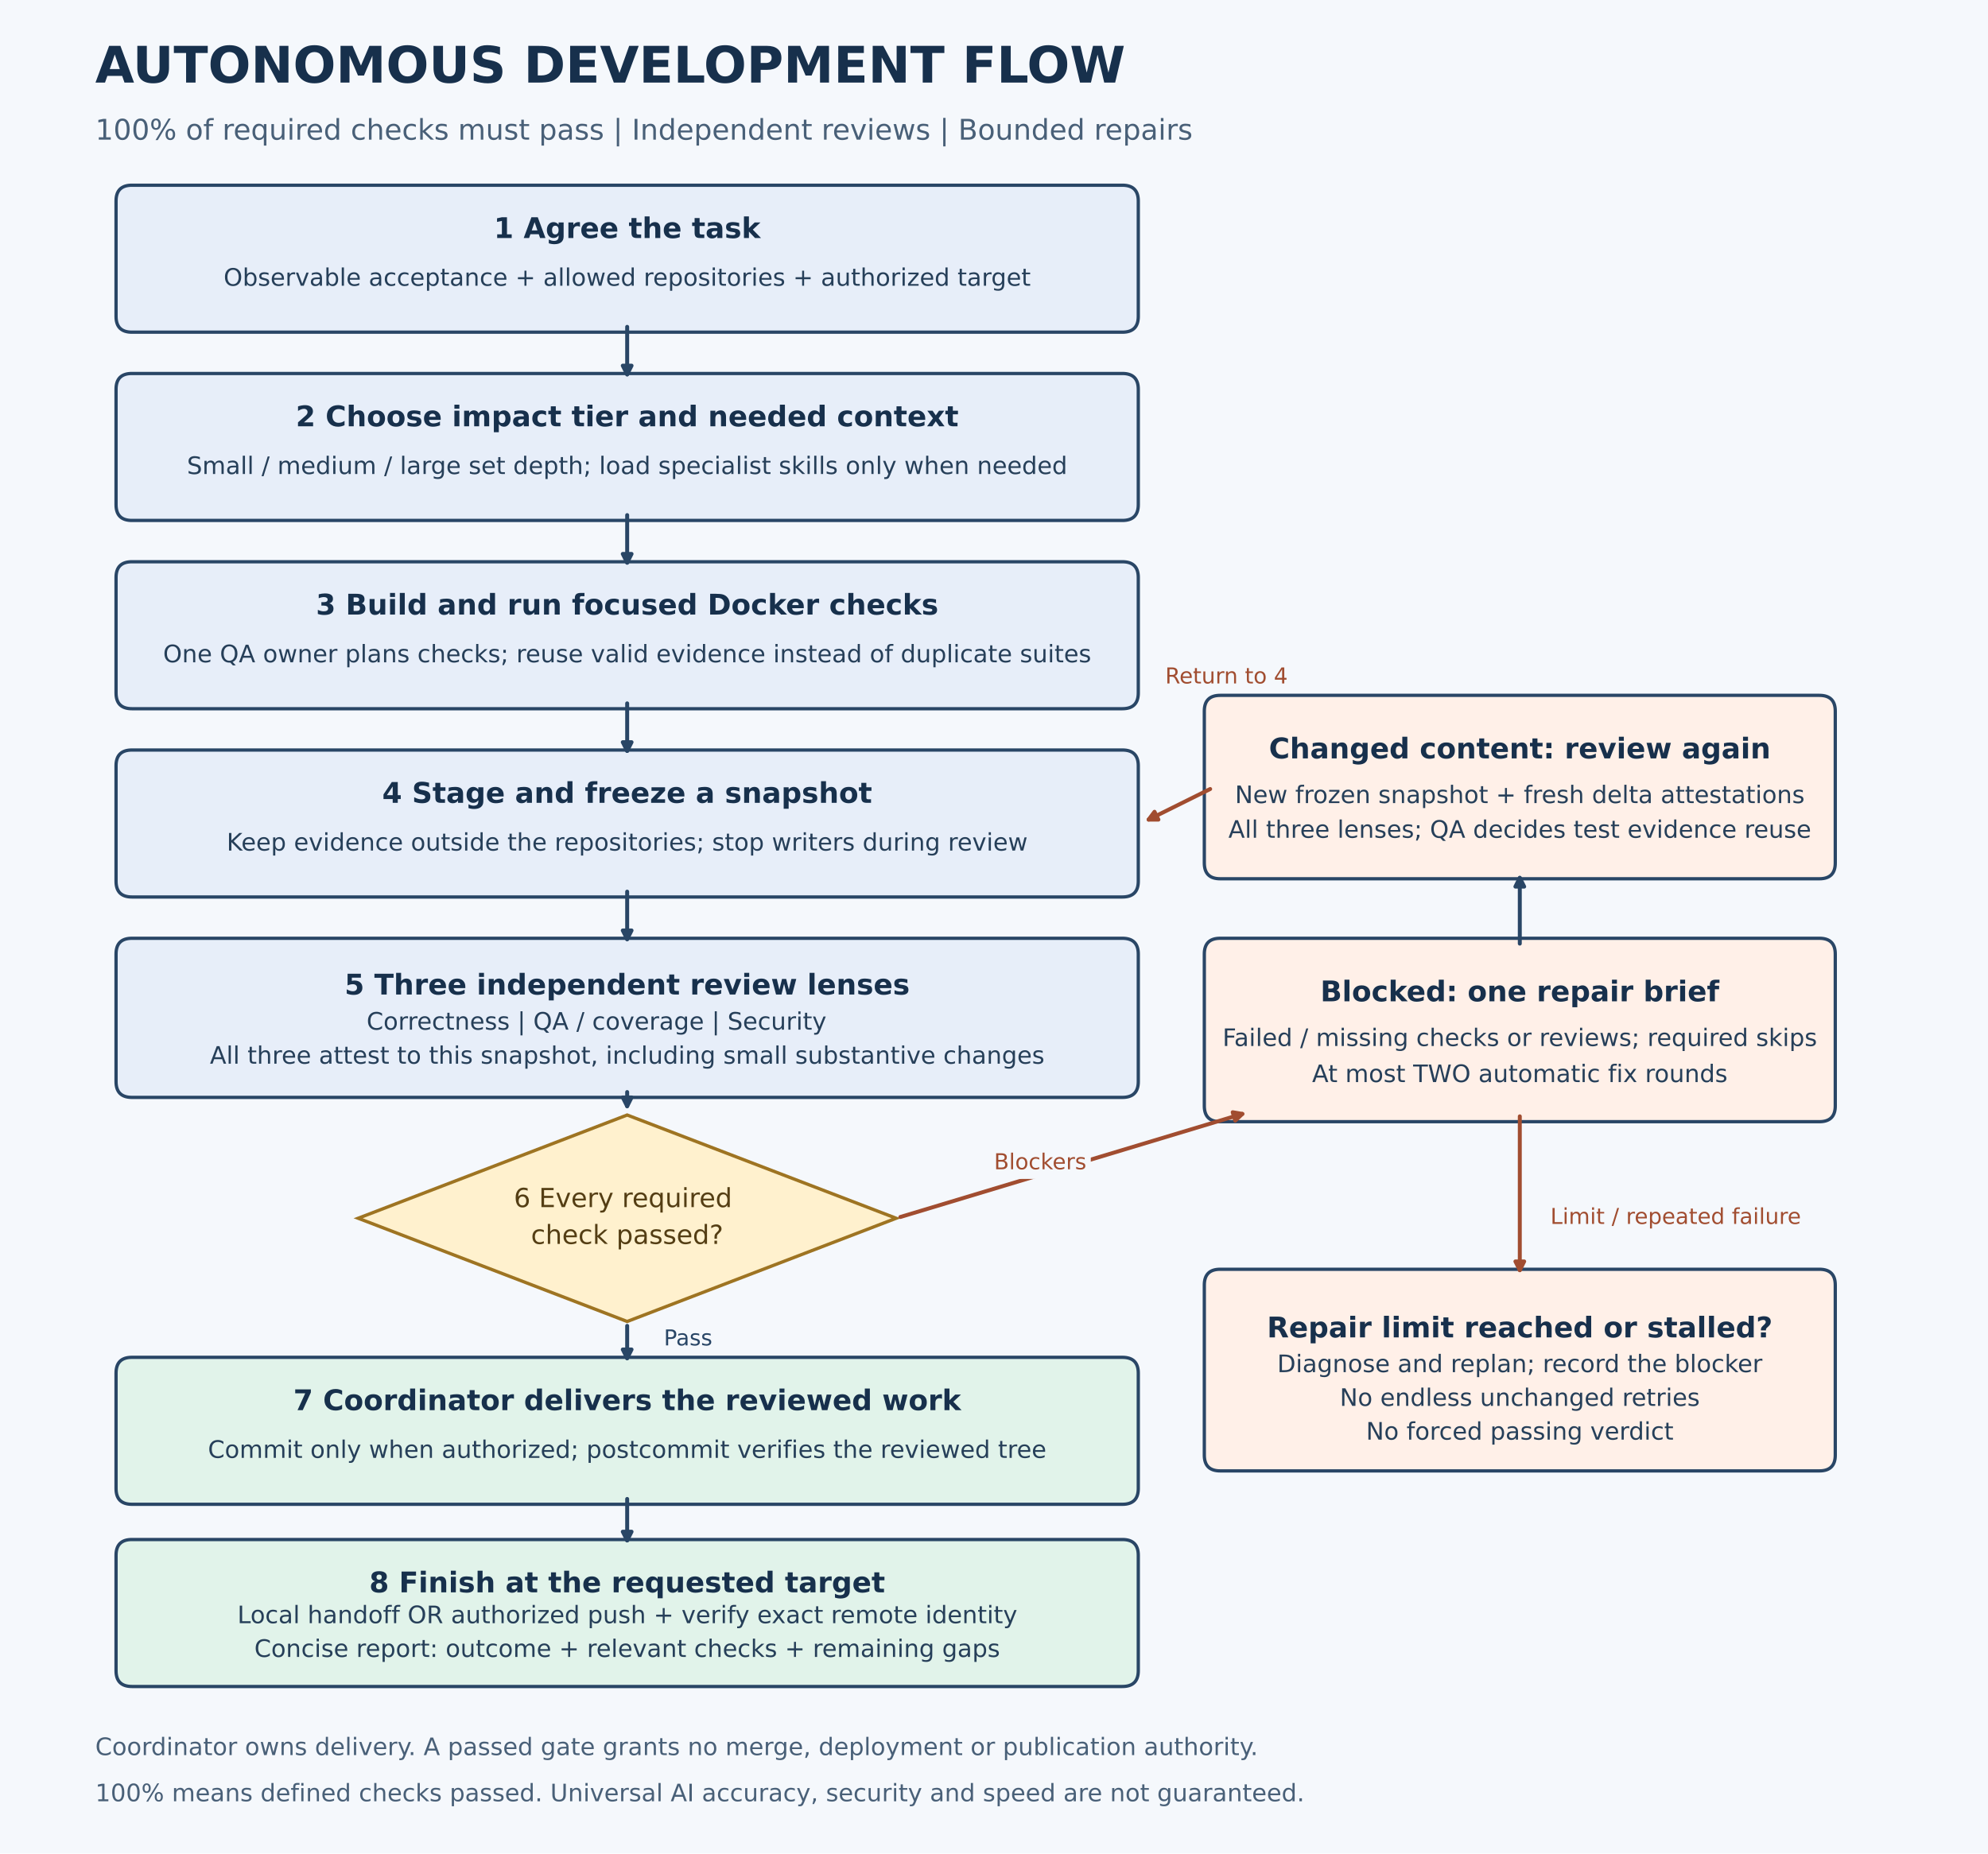
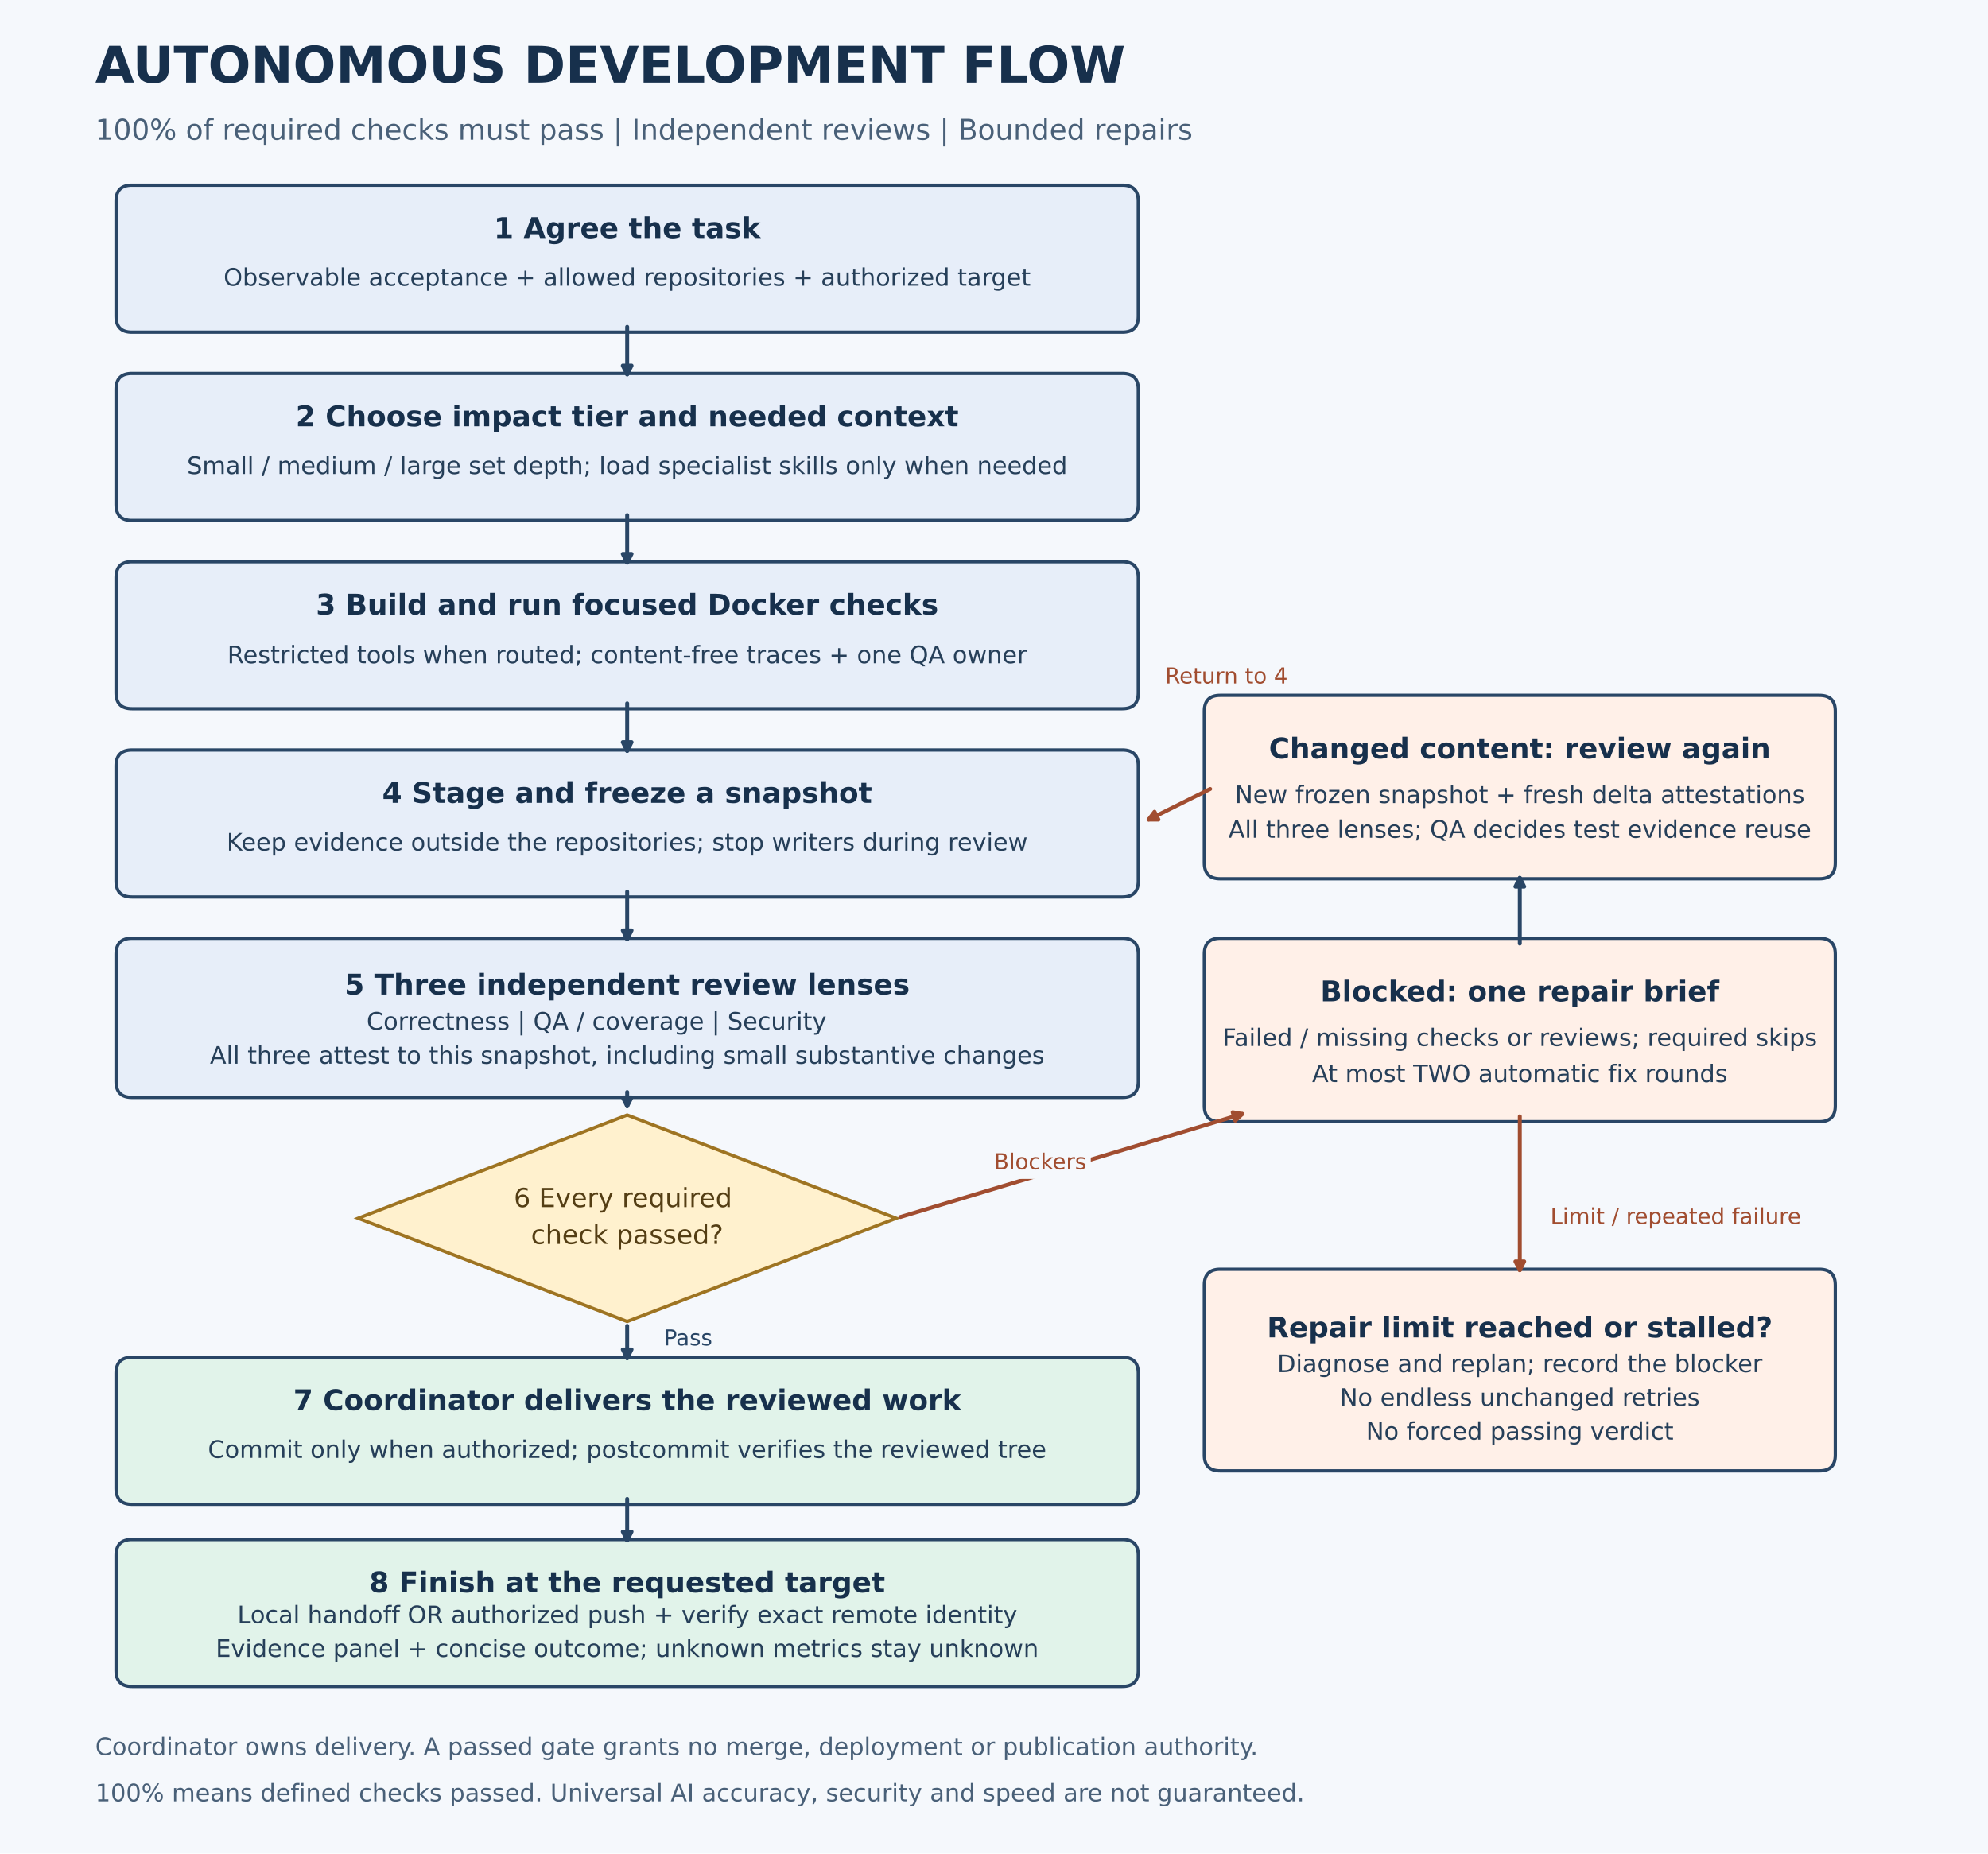
<svg xmlns="http://www.w3.org/2000/svg" width="907.2pt" height="846pt" viewBox="0 0 907.2 846" version="1.1">
  <defs>
    <style type="text/css">*{stroke-linejoin: round; stroke-linecap: butt}</style>
  </defs>
  <g id="figure_1">
    <g id="patch_1">
      <path d="M 0 846 L 907.2 846 L 907.2 0 L 0 0 z " style="fill: #f5f8fc" />
    </g>
    <g id="axes_1">
      <g id="patch_2">
-         <path d="M 60.21 151.621 L 512.19 151.621 Q 519.444 151.621 519.444 144.414 L 519.444 91.746 Q 519.444 84.539 512.19 84.539 L 60.21 84.539 Q 52.956 84.539 52.956 91.746 L 52.956 144.414 Q 52.956 151.621 60.21 151.621 z " clip-path="url(#p273cbc92fc)" style="fill: #e7eef9; stroke: #294666; stroke-width: 1.5; stroke-linejoin: miter" />
+         <path d="M 60.21 151.621 L 512.19 151.621 Q 519.444 151.621 519.444 144.414 L 519.444 91.746 Q 519.444 84.539 512.19 84.539 L 60.21 84.539 Q 52.956 84.539 52.956 91.746 L 52.956 144.414 Q 52.956 151.621 60.21 151.621 z " clip-path="url(#p154a0cc6bc)" style="fill: #e7eef9; stroke: #294666; stroke-width: 1.5; stroke-linejoin: miter" />
      </g>
      <g id="patch_3">
-         <path d="M 60.21 237.553 L 512.19 237.553 Q 519.444 237.553 519.444 230.346 L 519.444 177.678 Q 519.444 170.471 512.19 170.471 L 60.21 170.471 Q 52.956 170.471 52.956 177.678 L 52.956 230.346 Q 52.956 237.553 60.21 237.553 z " clip-path="url(#p273cbc92fc)" style="fill: #e7eef9; stroke: #294666; stroke-width: 1.5; stroke-linejoin: miter" />
+         <path d="M 60.21 237.553 L 512.19 237.553 Q 519.444 237.553 519.444 230.346 L 519.444 177.678 Q 519.444 170.471 512.19 170.471 L 60.21 170.471 Q 52.956 170.471 52.956 177.678 L 52.956 230.346 Q 52.956 237.553 60.21 237.553 z " clip-path="url(#p154a0cc6bc)" style="fill: #e7eef9; stroke: #294666; stroke-width: 1.5; stroke-linejoin: miter" />
      </g>
      <g id="patch_4">
-         <path d="M 60.21 323.485 L 512.19 323.485 Q 519.444 323.485 519.444 316.278 L 519.444 263.61 Q 519.444 256.403 512.19 256.403 L 60.21 256.403 Q 52.956 256.403 52.956 263.61 L 52.956 316.278 Q 52.956 323.485 60.21 323.485 z " clip-path="url(#p273cbc92fc)" style="fill: #e7eef9; stroke: #294666; stroke-width: 1.5; stroke-linejoin: miter" />
+         <path d="M 60.21 323.485 L 512.19 323.485 Q 519.444 323.485 519.444 316.278 L 519.444 263.61 Q 519.444 256.403 512.19 256.403 L 60.21 256.403 Q 52.956 256.403 52.956 263.61 L 52.956 316.278 Q 52.956 323.485 60.21 323.485 z " clip-path="url(#p154a0cc6bc)" style="fill: #e7eef9; stroke: #294666; stroke-width: 1.5; stroke-linejoin: miter" />
      </g>
      <g id="patch_5">
-         <path d="M 60.21 409.417 L 512.19 409.417 Q 519.444 409.417 519.444 402.21 L 519.444 349.542 Q 519.444 342.335 512.19 342.335 L 60.21 342.335 Q 52.956 342.335 52.956 349.542 L 52.956 402.21 Q 52.956 409.417 60.21 409.417 z " clip-path="url(#p273cbc92fc)" style="fill: #e7eef9; stroke: #294666; stroke-width: 1.5; stroke-linejoin: miter" />
+         <path d="M 60.21 409.417 L 512.19 409.417 Q 519.444 409.417 519.444 402.21 L 519.444 349.542 Q 519.444 342.335 512.19 342.335 L 60.21 342.335 Q 52.956 342.335 52.956 349.542 L 52.956 402.21 Q 52.956 409.417 60.21 409.417 z " clip-path="url(#p154a0cc6bc)" style="fill: #e7eef9; stroke: #294666; stroke-width: 1.5; stroke-linejoin: miter" />
      </g>
      <g id="patch_6">
-         <path d="M 60.21 500.893 L 512.19 500.893 Q 519.444 500.893 519.444 493.686 L 519.444 435.474 Q 519.444 428.267 512.19 428.267 L 60.21 428.267 Q 52.956 428.267 52.956 435.474 L 52.956 493.686 Q 52.956 500.893 60.21 500.893 z " clip-path="url(#p273cbc92fc)" style="fill: #e7eef9; stroke: #294666; stroke-width: 1.5; stroke-linejoin: miter" />
+         <path d="M 60.21 500.893 L 512.19 500.893 Q 519.444 500.893 519.444 493.686 L 519.444 435.474 Q 519.444 428.267 512.19 428.267 L 60.21 428.267 Q 52.956 428.267 52.956 435.474 L 52.956 493.686 Q 52.956 500.893 60.21 500.893 z " clip-path="url(#p154a0cc6bc)" style="fill: #e7eef9; stroke: #294666; stroke-width: 1.5; stroke-linejoin: miter" />
      </g>
      <g id="patch_7">
-         <path d="M 286.2 508.932 L 408.96 556.056 L 286.2 603.18 L 163.44 556.056 z " clip-path="url(#p273cbc92fc)" style="fill: #fff1ce; stroke: #9e7422; stroke-width: 1.5; stroke-linejoin: miter" />
+         <path d="M 286.2 508.932 L 408.96 556.056 L 286.2 603.18 L 163.44 556.056 z " clip-path="url(#p154a0cc6bc)" style="fill: #fff1ce; stroke: #9e7422; stroke-width: 1.5; stroke-linejoin: miter" />
      </g>
      <g id="patch_8">
-         <path d="M 60.21 686.617 L 512.19 686.617 Q 519.444 686.617 519.444 679.41 L 519.444 626.742 Q 519.444 619.535 512.19 619.535 L 60.21 619.535 Q 52.956 619.535 52.956 626.742 L 52.956 679.41 Q 52.956 686.617 60.21 686.617 z " clip-path="url(#p273cbc92fc)" style="fill: #e1f3ea; stroke: #294666; stroke-width: 1.5; stroke-linejoin: miter" />
+         <path d="M 60.21 686.617 L 512.19 686.617 Q 519.444 686.617 519.444 679.41 L 519.444 626.742 Q 519.444 619.535 512.19 619.535 L 60.21 619.535 Q 52.956 619.535 52.956 626.742 L 52.956 679.41 Q 52.956 686.617 60.21 686.617 z " clip-path="url(#p154a0cc6bc)" style="fill: #e1f3ea; stroke: #294666; stroke-width: 1.5; stroke-linejoin: miter" />
      </g>
      <g id="patch_9">
-         <path d="M 60.21 769.777 L 512.19 769.777 Q 519.444 769.777 519.444 762.57 L 519.444 709.902 Q 519.444 702.695 512.19 702.695 L 60.21 702.695 Q 52.956 702.695 52.956 709.902 L 52.956 762.57 Q 52.956 769.777 60.21 769.777 z " clip-path="url(#p273cbc92fc)" style="fill: #e1f3ea; stroke: #294666; stroke-width: 1.5; stroke-linejoin: miter" />
+         <path d="M 60.21 769.777 L 512.19 769.777 Q 519.444 769.777 519.444 762.57 L 519.444 709.902 Q 519.444 702.695 512.19 702.695 L 60.21 702.695 Q 52.956 702.695 52.956 709.902 L 52.956 762.57 Q 52.956 769.777 60.21 769.777 z " clip-path="url(#p154a0cc6bc)" style="fill: #e1f3ea; stroke: #294666; stroke-width: 1.5; stroke-linejoin: miter" />
      </g>
      <g id="patch_10">
-         <path d="M 556.83 511.981 L 830.25 511.981 Q 837.504 511.981 837.504 504.774 L 837.504 435.474 Q 837.504 428.267 830.25 428.267 L 556.83 428.267 Q 549.576 428.267 549.576 435.474 L 549.576 504.774 Q 549.576 511.981 556.83 511.981 z " clip-path="url(#p273cbc92fc)" style="fill: #fff0e8; stroke: #294666; stroke-width: 1.5; stroke-linejoin: miter" />
+         <path d="M 556.83 511.981 L 830.25 511.981 Q 837.504 511.981 837.504 504.774 L 837.504 435.474 Q 837.504 428.267 830.25 428.267 L 556.83 428.267 Q 549.576 428.267 549.576 435.474 L 549.576 504.774 Q 549.576 511.981 556.83 511.981 z " clip-path="url(#p154a0cc6bc)" style="fill: #fff0e8; stroke: #294666; stroke-width: 1.5; stroke-linejoin: miter" />
      </g>
      <g id="patch_11">
-         <path d="M 556.83 401.101 L 830.25 401.101 Q 837.504 401.101 837.504 393.894 L 837.504 324.594 Q 837.504 317.387 830.25 317.387 L 556.83 317.387 Q 549.576 317.387 549.576 324.594 L 549.576 393.894 Q 549.576 401.101 556.83 401.101 z " clip-path="url(#p273cbc92fc)" style="fill: #fff0e8; stroke: #294666; stroke-width: 1.5; stroke-linejoin: miter" />
+         <path d="M 556.83 401.101 L 830.25 401.101 Q 837.504 401.101 837.504 393.894 L 837.504 324.594 Q 837.504 317.387 830.25 317.387 L 556.83 317.387 Q 549.576 317.387 549.576 324.594 L 549.576 393.894 Q 549.576 401.101 556.83 401.101 z " clip-path="url(#p154a0cc6bc)" style="fill: #fff0e8; stroke: #294666; stroke-width: 1.5; stroke-linejoin: miter" />
      </g>
      <g id="patch_12">
-         <path d="M 556.83 671.371 L 830.25 671.371 Q 837.504 671.371 837.504 664.164 L 837.504 586.548 Q 837.504 579.341 830.25 579.341 L 556.83 579.341 Q 549.576 579.341 549.576 586.548 L 549.576 664.164 Q 549.576 671.371 556.83 671.371 z " clip-path="url(#p273cbc92fc)" style="fill: #fff0e8; stroke: #294666; stroke-width: 1.5; stroke-linejoin: miter" />
+         <path d="M 556.83 671.371 L 830.25 671.371 Q 837.504 671.371 837.504 664.164 L 837.504 586.548 Q 837.504 579.341 830.25 579.341 L 556.83 579.341 Q 549.576 579.341 549.576 586.548 L 549.576 664.164 Q 549.576 671.371 556.83 671.371 z " clip-path="url(#p154a0cc6bc)" style="fill: #fff0e8; stroke: #294666; stroke-width: 1.5; stroke-linejoin: miter" />
      </g>
      <g id="text_1">
        <text style="font-weight: 700; font-size: 23px; font-family: 'DejaVu Sans', 'Bitstream Vera Sans', 'Computer Modern Sans Serif', 'Lucida Grande', 'Verdana', 'Geneva', 'Lucid', 'Arial', 'Helvetica', 'Avant Garde', sans-serif; text-anchor: start; fill: #17304c" x="43.47" y="37.692" transform="rotate(-0 43.47 37.692)">AUTONOMOUS DEVELOPMENT FLOW</text>
      </g>
      <g id="text_2">
        <text style="font-size: 13px; font-family: 'DejaVu Sans', 'Bitstream Vera Sans', 'Computer Modern Sans Serif', 'Lucida Grande', 'Verdana', 'Geneva', 'Lucid', 'Arial', 'Helvetica', 'Avant Garde', sans-serif; text-anchor: start; fill: #496078" x="43.47" y="63.749" transform="rotate(-0 43.47 63.7488)">100% of required checks must pass | Independent reviews | Bounded repairs</text>
      </g>
      <g id="text_3">
        <text style="font-weight: 700; font-size: 13px; font-family: 'DejaVu Sans', 'Bitstream Vera Sans', 'Computer Modern Sans Serif', 'Lucida Grande', 'Verdana', 'Geneva', 'Lucid', 'Arial', 'Helvetica', 'Avant Garde', sans-serif; text-anchor: middle; fill: #17304c" x="286.2" y="108.651" transform="rotate(-0 286.2 108.6508)">1  Agree the task</text>
      </g>
      <g id="text_4">
        <text style="font-size: 11px; font-family: 'DejaVu Sans', 'Bitstream Vera Sans', 'Computer Modern Sans Serif', 'Lucida Grande', 'Verdana', 'Geneva', 'Lucid', 'Arial', 'Helvetica', 'Avant Garde', sans-serif; text-anchor: middle; fill: #263f59" x="286.2" y="130.429" transform="rotate(-0 286.2 130.4292)">Observable acceptance + allowed repositories + authorized target</text>
      </g>
      <g id="text_5">
        <text style="font-weight: 700; font-size: 13px; font-family: 'DejaVu Sans', 'Bitstream Vera Sans', 'Computer Modern Sans Serif', 'Lucida Grande', 'Verdana', 'Geneva', 'Lucid', 'Arial', 'Helvetica', 'Avant Garde', sans-serif; text-anchor: middle; fill: #17304c" x="286.2" y="194.583" transform="rotate(-0 286.2 194.5828)">2  Choose impact tier and needed context</text>
      </g>
      <g id="text_6">
        <text style="font-size: 11px; font-family: 'DejaVu Sans', 'Bitstream Vera Sans', 'Computer Modern Sans Serif', 'Lucida Grande', 'Verdana', 'Geneva', 'Lucid', 'Arial', 'Helvetica', 'Avant Garde', sans-serif; text-anchor: middle; fill: #263f59" x="286.2" y="216.361" transform="rotate(-0 286.2 216.3612)">Small / medium / large set depth; load specialist skills only when needed</text>
      </g>
      <g id="text_7">
        <text style="font-weight: 700; font-size: 13px; font-family: 'DejaVu Sans', 'Bitstream Vera Sans', 'Computer Modern Sans Serif', 'Lucida Grande', 'Verdana', 'Geneva', 'Lucid', 'Arial', 'Helvetica', 'Avant Garde', sans-serif; text-anchor: middle; fill: #17304c" x="286.2" y="280.515" transform="rotate(-0 286.2 280.5148)">3  Build and run focused Docker checks</text>
      </g>
      <g id="text_8">
-         <text style="font-size: 11px; font-family: 'DejaVu Sans', 'Bitstream Vera Sans', 'Computer Modern Sans Serif', 'Lucida Grande', 'Verdana', 'Geneva', 'Lucid', 'Arial', 'Helvetica', 'Avant Garde', sans-serif; text-anchor: middle; fill: #263f59" x="286.2" y="302.293" transform="rotate(-0 286.2 302.2932)">One QA owner plans checks; reuse valid evidence instead of duplicate suites</text>
+         <text style="font-size: 11px; font-family: 'DejaVu Sans', 'Bitstream Vera Sans', 'Computer Modern Sans Serif', 'Lucida Grande', 'Verdana', 'Geneva', 'Lucid', 'Arial', 'Helvetica', 'Avant Garde', sans-serif; text-anchor: middle; fill: #263f59" x="286.2" y="302.728" transform="rotate(-0 286.2 302.7281)">Restricted tools when routed; content-free traces + one QA owner</text>
      </g>
      <g id="text_9">
        <text style="font-weight: 700; font-size: 13px; font-family: 'DejaVu Sans', 'Bitstream Vera Sans', 'Computer Modern Sans Serif', 'Lucida Grande', 'Verdana', 'Geneva', 'Lucid', 'Arial', 'Helvetica', 'Avant Garde', sans-serif; text-anchor: middle; fill: #17304c" x="286.2" y="366.447" transform="rotate(-0 286.2 366.4468)">4  Stage and freeze a snapshot</text>
      </g>
      <g id="text_10">
        <text style="font-size: 11px; font-family: 'DejaVu Sans', 'Bitstream Vera Sans', 'Computer Modern Sans Serif', 'Lucida Grande', 'Verdana', 'Geneva', 'Lucid', 'Arial', 'Helvetica', 'Avant Garde', sans-serif; text-anchor: middle; fill: #263f59" x="286.2" y="388.225" transform="rotate(-0 286.2 388.2252)">Keep evidence outside the repositories; stop writers during review</text>
      </g>
      <g id="text_11">
        <text style="font-weight: 700; font-size: 13px; font-family: 'DejaVu Sans', 'Bitstream Vera Sans', 'Computer Modern Sans Serif', 'Lucida Grande', 'Verdana', 'Geneva', 'Lucid', 'Arial', 'Helvetica', 'Avant Garde', sans-serif; text-anchor: middle; fill: #17304c" x="286.2" y="453.931" transform="rotate(-0 286.2 453.9311)">5  Three independent review lenses</text>
      </g>
      <g id="text_12">
        <text style="font-size: 11px; font-family: 'DejaVu Sans', 'Bitstream Vera Sans', 'Computer Modern Sans Serif', 'Lucida Grande', 'Verdana', 'Geneva', 'Lucid', 'Arial', 'Helvetica', 'Avant Garde', sans-serif; fill: #263f59" transform="translate(167.2805 469.9874)">Correctness   |   QA / coverage   |   Security</text>
        <text style="font-size: 11px; font-family: 'DejaVu Sans', 'Bitstream Vera Sans', 'Computer Modern Sans Serif', 'Lucida Grande', 'Verdana', 'Geneva', 'Lucid', 'Arial', 'Helvetica', 'Avant Garde', sans-serif; fill: #263f59" transform="translate(95.77453 485.5163)">All three attest to this snapshot, including small substantive changes</text>
      </g>
      <g id="patch_13">
        <path d="M 286.2 149.186 Q 286.2 161.046 286.2 170.894 " style="fill: none; stroke: #294666; stroke-width: 1.8; stroke-linecap: round" />
        <path d="M 288.2 166.894 L 286.2 170.894 L 284.2 166.894 z " style="fill: #294666; stroke: #294666; stroke-width: 1.8; stroke-linecap: round" />
      </g>
      <g id="patch_14">
        <path d="M 286.2 235.118 Q 286.2 246.978 286.2 256.826 " style="fill: none; stroke: #294666; stroke-width: 1.8; stroke-linecap: round" />
        <path d="M 288.2 252.826 L 286.2 256.826 L 284.2 252.826 z " style="fill: #294666; stroke: #294666; stroke-width: 1.8; stroke-linecap: round" />
      </g>
      <g id="patch_15">
        <path d="M 286.2 321.05 Q 286.2 332.91 286.2 342.758 " style="fill: none; stroke: #294666; stroke-width: 1.8; stroke-linecap: round" />
        <path d="M 288.2 338.758 L 286.2 342.758 L 284.2 338.758 z " style="fill: #294666; stroke: #294666; stroke-width: 1.8; stroke-linecap: round" />
      </g>
      <g id="patch_16">
        <path d="M 286.2 406.982 Q 286.2 418.842 286.2 428.69 " style="fill: none; stroke: #294666; stroke-width: 1.8; stroke-linecap: round" />
        <path d="M 288.2 424.69 L 286.2 428.69 L 284.2 424.69 z " style="fill: #294666; stroke: #294666; stroke-width: 1.8; stroke-linecap: round" />
      </g>
      <g id="text_13">
        <text style="font-size: 12px; font-family: 'DejaVu Sans', 'Bitstream Vera Sans', 'Computer Modern Sans Serif', 'Lucida Grande', 'Verdana', 'Geneva', 'Lucid', 'Arial', 'Helvetica', 'Avant Garde', sans-serif; fill: #543e14" transform="translate(234.4697 550.9673)">6  Every required</text>
        <text style="font-size: 12px; font-family: 'DejaVu Sans', 'Bitstream Vera Sans', 'Computer Modern Sans Serif', 'Lucida Grande', 'Verdana', 'Geneva', 'Lucid', 'Arial', 'Helvetica', 'Avant Garde', sans-serif; fill: #543e14" transform="translate(242.3034 567.7672)">check passed?</text>
      </g>
      <g id="patch_17">
        <path d="M 286.2 498.459 Q 286.2 502.694 286.2 504.917 " style="fill: none; stroke: #294666; stroke-width: 1.8; stroke-linecap: round" />
        <path d="M 288.2 500.917 L 286.2 504.917 L 284.2 500.917 z " style="fill: #294666; stroke: #294666; stroke-width: 1.8; stroke-linecap: round" />
      </g>
      <g id="text_14">
        <text style="font-weight: 700; font-size: 13px; font-family: 'DejaVu Sans', 'Bitstream Vera Sans', 'Computer Modern Sans Serif', 'Lucida Grande', 'Verdana', 'Geneva', 'Lucid', 'Arial', 'Helvetica', 'Avant Garde', sans-serif; text-anchor: middle; fill: #17304c" x="286.2" y="643.647" transform="rotate(-0 286.2 643.6468)">7  Coordinator delivers the reviewed work</text>
      </g>
      <g id="text_15">
        <text style="font-size: 11px; font-family: 'DejaVu Sans', 'Bitstream Vera Sans', 'Computer Modern Sans Serif', 'Lucida Grande', 'Verdana', 'Geneva', 'Lucid', 'Arial', 'Helvetica', 'Avant Garde', sans-serif; text-anchor: middle; fill: #263f59" x="286.2" y="665.425" transform="rotate(-0 286.2 665.4252)">Commit only when authorized; postcommit verifies the reviewed tree</text>
      </g>
      <g id="patch_18">
        <path d="M 286.2 605.182 Q 286.2 613.574 286.2 619.953 " style="fill: none; stroke: #294666; stroke-width: 1.8; stroke-linecap: round" />
        <path d="M 288.2 615.953 L 286.2 619.953 L 284.2 615.953 z " style="fill: #294666; stroke: #294666; stroke-width: 1.8; stroke-linecap: round" />
      </g>
      <g id="text_16">
        <g id="patch_19">
          <path d="M 300.94 618.496 L 327.068 618.496 L 327.068 604.496 L 300.94 604.496 z " style="fill: #f5f8fc" />
        </g>
        <text style="font-size: 10px; font-family: 'DejaVu Sans', 'Bitstream Vera Sans', 'Computer Modern Sans Serif', 'Lucida Grande', 'Verdana', 'Geneva', 'Lucid', 'Arial', 'Helvetica', 'Avant Garde', sans-serif; text-anchor: start; fill: #294666" x="302.94" y="614.094" transform="rotate(-0 302.94 614.0937)">Pass</text>
      </g>
      <g id="text_17">
        <text style="font-weight: 700; font-size: 13px; font-family: 'DejaVu Sans', 'Bitstream Vera Sans', 'Computer Modern Sans Serif', 'Lucida Grande', 'Verdana', 'Geneva', 'Lucid', 'Arial', 'Helvetica', 'Avant Garde', sans-serif; text-anchor: middle; fill: #17304c" x="286.2" y="726.807" transform="rotate(-0 286.2 726.8068)">8  Finish at the requested target</text>
      </g>
      <g id="text_18">
        <text style="font-size: 11px; font-family: 'DejaVu Sans', 'Bitstream Vera Sans', 'Computer Modern Sans Serif', 'Lucida Grande', 'Verdana', 'Geneva', 'Lucid', 'Arial', 'Helvetica', 'Avant Garde', sans-serif; fill: #263f59" transform="translate(108.3317 740.8852)">Local handoff OR authorized push + verify exact remote identity</text>
-         <text style="font-size: 11px; font-family: 'DejaVu Sans', 'Bitstream Vera Sans', 'Computer Modern Sans Serif', 'Lucida Grande', 'Verdana', 'Geneva', 'Lucid', 'Arial', 'Helvetica', 'Avant Garde', sans-serif; fill: #263f59" transform="translate(116.0549 756.2852)">Concise report: outcome + relevant checks + remaining gaps</text>
+         <text style="font-size: 11px; font-family: 'DejaVu Sans', 'Bitstream Vera Sans', 'Computer Modern Sans Serif', 'Lucida Grande', 'Verdana', 'Geneva', 'Lucid', 'Arial', 'Helvetica', 'Avant Garde', sans-serif; fill: #263f59" transform="translate(98.44719 756.2852)">Evidence panel + concise outcome; unknown metrics stay unknown</text>
      </g>
      <g id="patch_20">
        <path d="M 286.2 684.183 Q 286.2 694.658 286.2 703.12 " style="fill: none; stroke: #294666; stroke-width: 1.8; stroke-linecap: round" />
        <path d="M 288.2 699.12 L 286.2 703.12 L 284.2 699.12 z " style="fill: #294666; stroke: #294666; stroke-width: 1.8; stroke-linecap: round" />
      </g>
      <g id="text_19">
        <text style="font-weight: 700; font-size: 13px; font-family: 'DejaVu Sans', 'Bitstream Vera Sans', 'Computer Modern Sans Serif', 'Lucida Grande', 'Verdana', 'Geneva', 'Lucid', 'Arial', 'Helvetica', 'Avant Garde', sans-serif; text-anchor: middle; fill: #17304c" x="693.54" y="457.036" transform="rotate(-0 693.54 457.0358)">Blocked: one repair brief</text>
      </g>
      <g id="text_20">
        <text style="font-size: 11px; font-family: 'DejaVu Sans', 'Bitstream Vera Sans', 'Computer Modern Sans Serif', 'Lucida Grande', 'Verdana', 'Geneva', 'Lucid', 'Arial', 'Helvetica', 'Avant Garde', sans-serif; fill: #263f59" transform="translate(557.8877 477.4344)">Failed / missing checks or reviews; required skips</text>
        <text style="font-size: 11px; font-family: 'DejaVu Sans', 'Bitstream Vera Sans', 'Computer Modern Sans Serif', 'Lucida Grande', 'Verdana', 'Geneva', 'Lucid', 'Arial', 'Helvetica', 'Avant Garde', sans-serif; fill: #263f59" transform="translate(598.7406 493.9)">At most TWO automatic fix rounds</text>
      </g>
      <g id="patch_21">
        <path d="M 410.874 555.479 Q 489.869 531.663 566.938 508.427 " style="fill: none; stroke: #a14d30; stroke-width: 1.8; stroke-linecap: round" />
        <path d="M 562.531 507.667 L 566.938 508.427 L 563.685 511.497 z " style="fill: #a14d30; stroke: #a14d30; stroke-width: 1.8; stroke-linecap: round" />
      </g>
      <g id="text_21">
        <g id="patch_22">
          <path d="M 451.6 538.108 L 497.764 538.108 L 497.764 524.108 L 451.6 524.108 z " style="fill: #f5f8fc" />
        </g>
        <text style="font-size: 10px; font-family: 'DejaVu Sans', 'Bitstream Vera Sans', 'Computer Modern Sans Serif', 'Lucida Grande', 'Verdana', 'Geneva', 'Lucid', 'Arial', 'Helvetica', 'Avant Garde', sans-serif; text-anchor: start; fill: #a14d30" x="453.6" y="533.706" transform="rotate(-0 453.6 533.706)">Blockers</text>
      </g>
      <g id="text_22">
        <text style="font-weight: 700; font-size: 13px; font-family: 'DejaVu Sans', 'Bitstream Vera Sans', 'Computer Modern Sans Serif', 'Lucida Grande', 'Verdana', 'Geneva', 'Lucid', 'Arial', 'Helvetica', 'Avant Garde', sans-serif; text-anchor: middle; fill: #17304c" x="693.54" y="346.156" transform="rotate(-0 693.54 346.1558)">Changed content: review again</text>
      </g>
      <g id="text_23">
        <text style="font-size: 11px; font-family: 'DejaVu Sans', 'Bitstream Vera Sans', 'Computer Modern Sans Serif', 'Lucida Grande', 'Verdana', 'Geneva', 'Lucid', 'Arial', 'Helvetica', 'Avant Garde', sans-serif; fill: #263f59" transform="translate(563.563 366.5544)">New frozen snapshot + fresh delta attestations</text>
        <text style="font-size: 11px; font-family: 'DejaVu Sans', 'Bitstream Vera Sans', 'Computer Modern Sans Serif', 'Lucida Grande', 'Verdana', 'Geneva', 'Lucid', 'Arial', 'Helvetica', 'Avant Garde', sans-serif; fill: #263f59" transform="translate(560.5517 382.3892)">All three lenses; QA decides test evidence reuse</text>
      </g>
      <g id="patch_23">
        <path d="M 693.54 430.7 Q 693.54 414.682 693.54 400.677 " style="fill: none; stroke: #294666; stroke-width: 1.8; stroke-linecap: round" />
        <path d="M 691.54 404.677 L 693.54 400.677 L 695.54 404.677 z " style="fill: #294666; stroke: #294666; stroke-width: 1.8; stroke-linecap: round" />
      </g>
      <g id="patch_24">
        <path d="M 552.246 360.135 Q 537.298 367.561 524.153 374.091 " style="fill: none; stroke: #a14d30; stroke-width: 1.8; stroke-linecap: round" />
        <path d="M 528.625 374.103 L 524.153 374.091 L 526.846 370.52 z " style="fill: #a14d30; stroke: #a14d30; stroke-width: 1.8; stroke-linecap: round" />
      </g>
      <g id="text_24">
        <g id="patch_25">
          <path d="M 529.72 316.348 L 589.662 316.348 L 589.662 302.348 L 529.72 302.348 z " style="fill: #f5f8fc" />
        </g>
        <text style="font-size: 10px; font-family: 'DejaVu Sans', 'Bitstream Vera Sans', 'Computer Modern Sans Serif', 'Lucida Grande', 'Verdana', 'Geneva', 'Lucid', 'Arial', 'Helvetica', 'Avant Garde', sans-serif; text-anchor: start; fill: #a14d30" x="531.72" y="311.946" transform="rotate(-0 531.72 311.9457)">Return to 4</text>
      </g>
      <g id="text_25">
        <text style="font-weight: 700; font-size: 13px; font-family: 'DejaVu Sans', 'Bitstream Vera Sans', 'Computer Modern Sans Serif', 'Lucida Grande', 'Verdana', 'Geneva', 'Lucid', 'Arial', 'Helvetica', 'Avant Garde', sans-serif; text-anchor: middle; fill: #17304c" x="693.54" y="610.438" transform="rotate(-0 693.54 610.4383)">Repair limit reached or stalled?</text>
      </g>
      <g id="text_26">
        <text style="font-size: 11px; font-family: 'DejaVu Sans', 'Bitstream Vera Sans', 'Computer Modern Sans Serif', 'Lucida Grande', 'Verdana', 'Geneva', 'Lucid', 'Arial', 'Helvetica', 'Avant Garde', sans-serif; fill: #263f59" transform="translate(582.8353 626.2969)">Diagnose and replan; record the blocker</text>
        <text style="font-size: 11px; font-family: 'DejaVu Sans', 'Bitstream Vera Sans', 'Computer Modern Sans Serif', 'Lucida Grande', 'Verdana', 'Geneva', 'Lucid', 'Arial', 'Helvetica', 'Avant Garde', sans-serif; fill: #263f59" transform="translate(611.3889 641.6969)">No endless unchanged retries</text>
        <text style="font-size: 11px; font-family: 'DejaVu Sans', 'Bitstream Vera Sans', 'Computer Modern Sans Serif', 'Lucida Grande', 'Verdana', 'Geneva', 'Lucid', 'Arial', 'Helvetica', 'Avant Garde', sans-serif; fill: #263f59" transform="translate(623.3729 657.0969)">No forced passing verdict</text>
      </g>
      <g id="patch_26">
        <path d="M 693.54 509.542 Q 693.54 545.66 693.54 579.765 " style="fill: none; stroke: #a14d30; stroke-width: 1.8; stroke-linecap: round" />
        <path d="M 695.54 575.765 L 693.54 579.765 L 691.54 575.765 z " style="fill: #a14d30; stroke: #a14d30; stroke-width: 1.8; stroke-linecap: round" />
      </g>
      <g id="text_27">
        <g id="patch_27">
          <path d="M 705.49 563.056 L 823.863 563.056 L 823.863 549.056 L 705.49 549.056 z " style="fill: #f5f8fc" />
        </g>
        <text style="font-size: 10px; font-family: 'DejaVu Sans', 'Bitstream Vera Sans', 'Computer Modern Sans Serif', 'Lucida Grande', 'Verdana', 'Geneva', 'Lucid', 'Arial', 'Helvetica', 'Avant Garde', sans-serif; text-anchor: start; fill: #a14d30" x="707.49" y="558.654" transform="rotate(-0 707.49 558.654)">Limit / repeated failure</text>
      </g>
      <g id="text_28">
        <text style="font-size: 11px; font-family: 'DejaVu Sans', 'Bitstream Vera Sans', 'Computer Modern Sans Serif', 'Lucida Grande', 'Verdana', 'Geneva', 'Lucid', 'Arial', 'Helvetica', 'Avant Garde', sans-serif; text-anchor: start; fill: #496078" x="43.47" y="801.101" transform="rotate(-0 43.47 801.1008)">Coordinator owns delivery. A passed gate grants no merge, deployment or publication authority.</text>
      </g>
      <g id="text_29">
        <text style="font-size: 11px; font-family: 'DejaVu Sans', 'Bitstream Vera Sans', 'Computer Modern Sans Serif', 'Lucida Grande', 'Verdana', 'Geneva', 'Lucid', 'Arial', 'Helvetica', 'Avant Garde', sans-serif; text-anchor: start; fill: #496078" x="43.47" y="822.168" transform="rotate(-0 43.47 822.168)">100% means defined checks passed. Universal AI accuracy, security and speed are not guaranteed.</text>
      </g>
    </g>
  </g>
  <defs>
-     <clipPath id="p273cbc92fc">
+     <clipPath id="p154a0cc6bc">
      <rect x="7.2" y="7.2" width="892.8" height="831.6" />
    </clipPath>
  </defs>
</svg>
